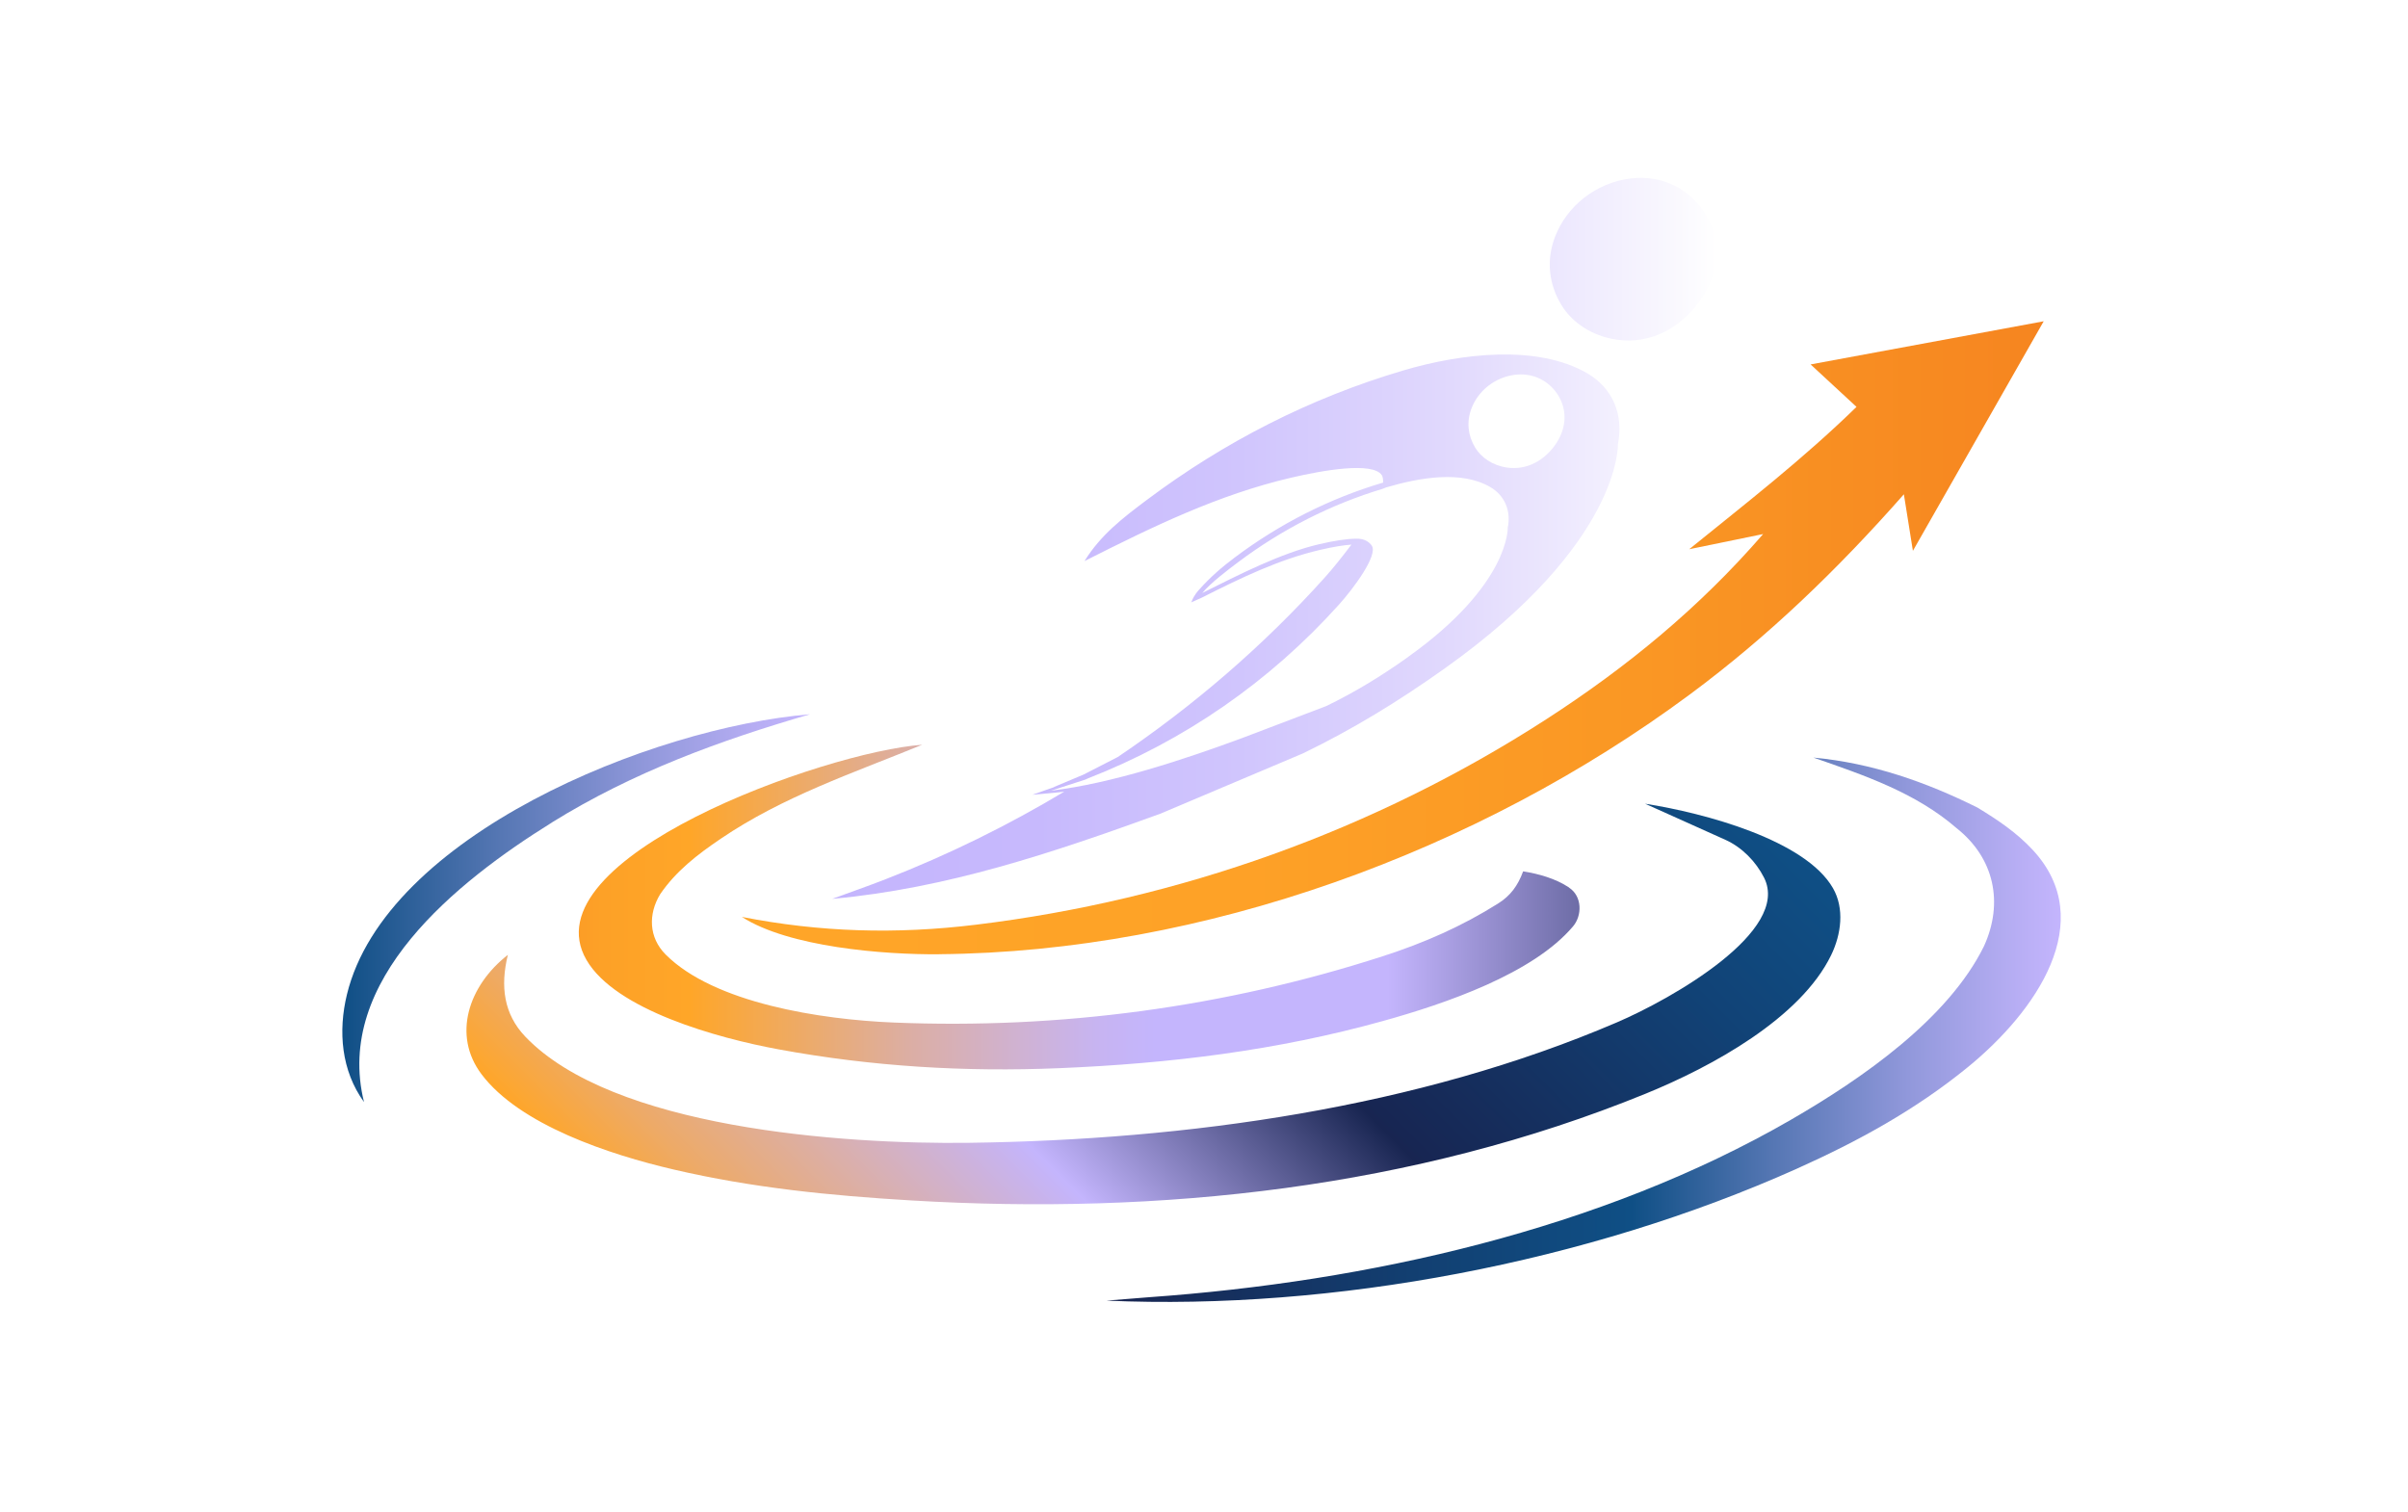
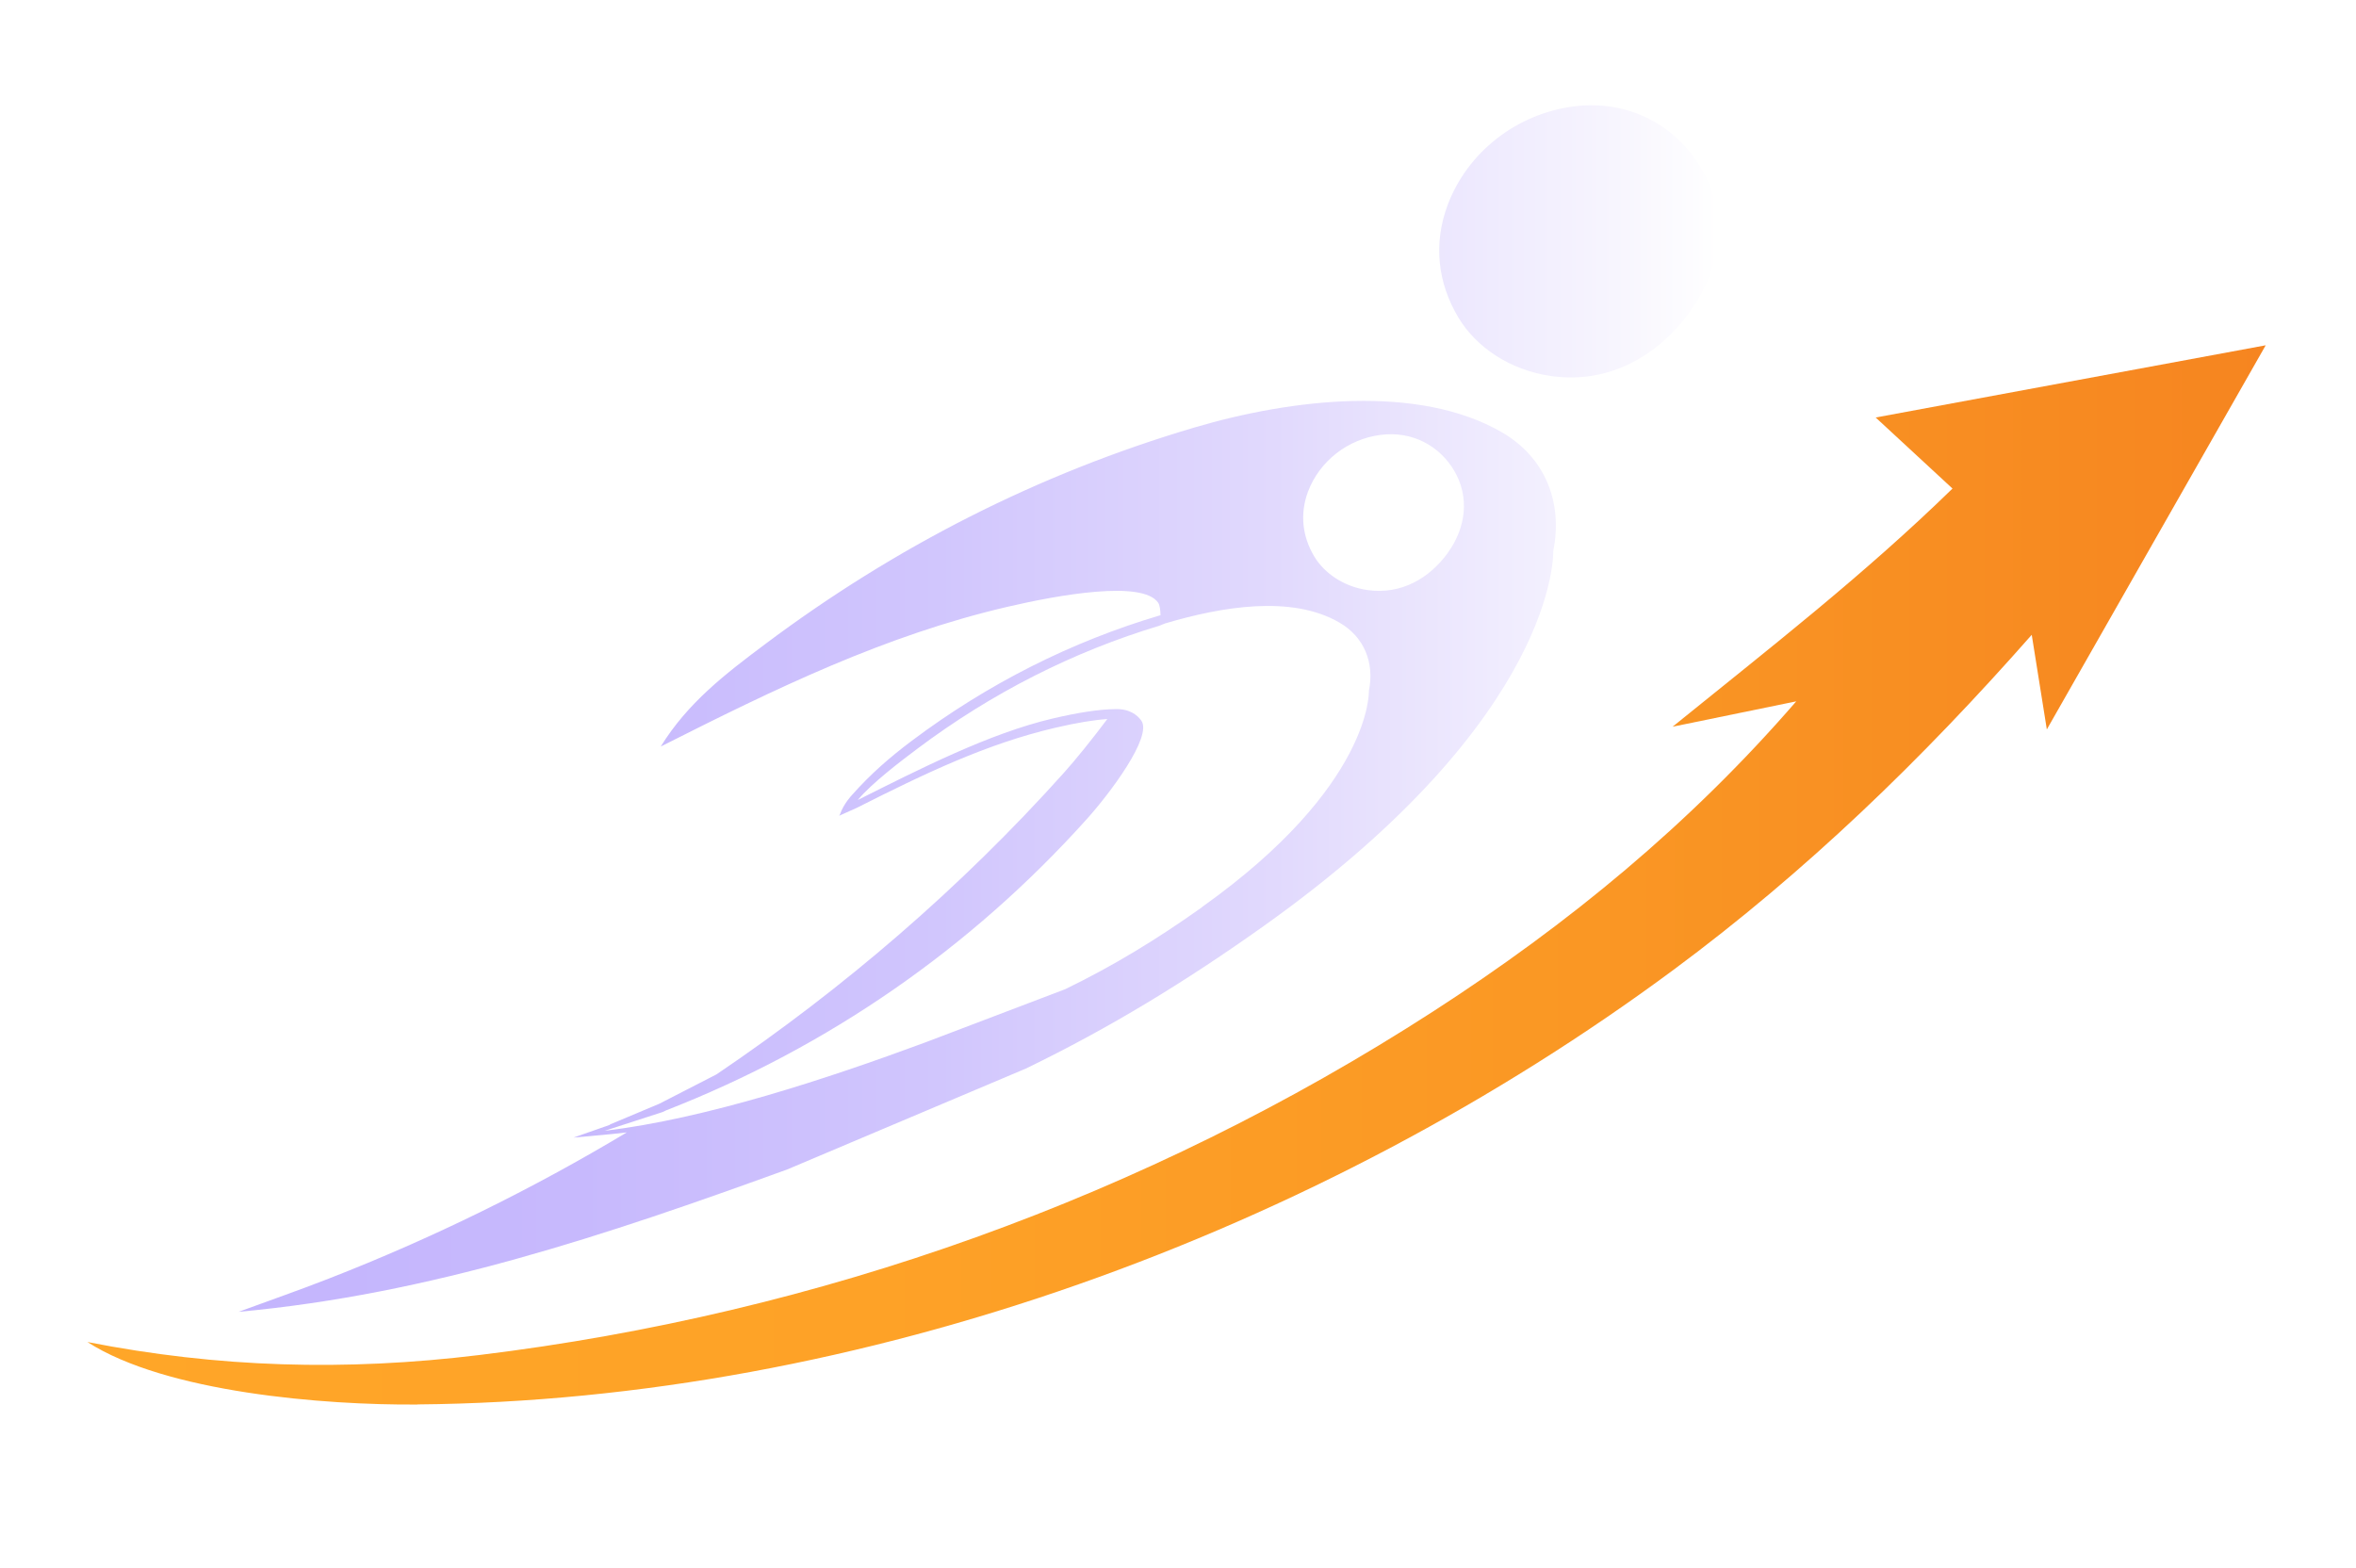
- <svg xmlns="http://www.w3.org/2000/svg" data-name="Layer 1" viewBox="0 0 419 263">
+ <svg xmlns="http://www.w3.org/2000/svg" data-name="Layer 1" viewBox="120 20 245 163">
  <defs>
    <linearGradient id="a" x1="144.81" x2="298.68" y1="93.7" y2="93.7" data-name="Gradient Person" gradientUnits="userSpaceOnUse">
      <stop offset="0" stop-color="#c4b5fd" />
      <stop offset=".23" stop-color="#c7b9fd" />
      <stop offset=".46" stop-color="#d0c5fd" />
      <stop offset=".7" stop-color="#e1d9fd" />
      <stop offset=".93" stop-color="#f7f5fe" />
      <stop offset="1" stop-color="#fff" />
    </linearGradient>
    <linearGradient id="b" x1="129.1" x2="355.62" y1="110.99" y2="110.99" data-name="Gradient Arrow" gradientUnits="userSpaceOnUse">
      <stop offset="0" stop-color="#ffa628" />
      <stop offset=".36" stop-color="#fea227" />
      <stop offset=".69" stop-color="#fa9724" />
      <stop offset="1" stop-color="#f68520" />
    </linearGradient>
-     <linearGradient id="c" x1="81.99" x2="335.12" y1="157.86" y2="157.86" data-name="Gradient Swirl 1" gradientUnits="userSpaceOnUse">
-       <stop offset="0" stop-color="#f68520" />
-       <stop offset=".04" stop-color="#fa9524" />
-       <stop offset=".09" stop-color="#fda127" />
-       <stop offset=".15" stop-color="#ffa628" />
-       <stop offset=".22" stop-color="#efaa61" />
-       <stop offset=".3" stop-color="#dcaea3" />
-       <stop offset=".38" stop-color="#cfb2d4" />
-       <stop offset=".43" stop-color="#c7b4f1" />
-       <stop offset=".47" stop-color="#c4b5fd" />
-       <stop offset=".63" stop-color="#c4b5fd" />
-       <stop offset=".66" stop-color="#b1a5ea" />
-       <stop offset=".89" stop-color="#182551" />
-       <stop offset="1" stop-color="#182551" />
-     </linearGradient>
-     <linearGradient id="d" x1="133.58" x2="267.81" y1="237.04" y2="102.81" data-name="Gradient Swirl 2" gradientUnits="userSpaceOnUse">
-       <stop offset="0" stop-color="#ffa628" />
-       <stop offset=".08" stop-color="#edaa68" />
-       <stop offset=".2" stop-color="#d7b0b7" />
-       <stop offset=".28" stop-color="#c9b3e9" />
-       <stop offset=".31" stop-color="#c4b5fd" />
-       <stop offset=".55" stop-color="#182551" />
-       <stop offset=".56" stop-color="#172653" />
-       <stop offset=".85" stop-color="#114377" />
-       <stop offset="1" stop-color="#0f4f85" />
-     </linearGradient>
-     <linearGradient id="e" x1="59.56" x2="140.95" y1="158.05" y2="158.05" data-name="Gradient Swirl 3" gradientUnits="userSpaceOnUse">
-       <stop offset="0" stop-color="#0f4f85" />
-       <stop offset=".34" stop-color="#5677b4" />
-       <stop offset=".65" stop-color="#9198db" />
-       <stop offset=".88" stop-color="#b6adf3" />
-       <stop offset="1" stop-color="#c4b5fd" />
-     </linearGradient>
-     <linearGradient id="f" x1="192.6" x2="358.58" y1="179.21" y2="179.21" data-name="Gradient Swirl 4" gradientUnits="userSpaceOnUse">
-       <stop offset="0" stop-color="#182551" />
-       <stop offset=".32" stop-color="#123f71" />
-       <stop offset=".55" stop-color="#0f4f85" />
-       <stop offset=".7" stop-color="#5677b4" />
-       <stop offset=".84" stop-color="#9198db" />
-       <stop offset=".95" stop-color="#b6adf3" />
-       <stop offset="1" stop-color="#c4b5fd" />
-     </linearGradient>
  </defs>
  <path d="m183.43 136.98-3.8 1.33 4.01-.37c.52-.05 1.02-.12 1.54-.17-9.85 5.91-20.21 11-30.98 15.2-3.33 1.3-5.99 2.21-9.39 3.46 19.95-1.82 38.24-7.98 57.06-14.81l24.81-10.49c8.67-4.2 16.58-9.02 24.73-14.82 30.76-21.89 30.11-38.99 30.11-38.99 1.03-5.12-.87-9.76-5.32-12.35-8.68-5.05-21.91-3.49-31.99-.51-16.22 4.79-31.18 12.43-44.67 22.55-4.11 3.08-8.01 6.06-10.83 10.63 12.02-6.07 23.27-11.54 35.96-14.51 5.51-1.29 14.12-2.8 15.76-.46.18.26.24.77.25 1.31-9.26 2.74-17.96 7.13-25.86 13.06-2.29 1.72-4.26 3.43-6.24 5.66 0 0-.85.89-1.23 1.99l-.09.15 1.85-.83c7.05-3.56 13.47-6.65 20.61-8.32 2.32-.54 4.1-.82 5.43-.91-1.56 2.08-3.33 4.28-4.56 5.64-10.72 11.94-22.88 22.39-36.09 31.32l-5.94 3.05-5.14 2.16Zm61.58-22.64c-4.69 3.34-9.25 6.12-14.25 8.54l-14.59 5.55c-10.11 3.74-22.76 7.92-33.28 9.17l5.99-1.94s.37-.17.41-.19c16.82-6.57 31.67-16.86 43.73-30.29 2.43-2.7 6.83-8.58 5.67-10.23-.42-.6-1.27-1.27-2.78-1.2-1.59.02-3.73.34-6.42.97-6.62 1.55-13.88 5.27-20.29 8.48 1.45-1.75 4.5-4.06 6.22-5.35 7.71-5.78 16.18-10.08 25.19-12.79.05-.02.51-.22.57-.23 5.81-1.72 13.11-2.99 18.11-.08 2.57 1.49 3.66 4.17 3.06 7.11 0 0 .38 9.85-17.35 22.47Zm25.56-36.86c-1.9 2.64-4.84 4.38-8.34 3.89-2.5-.35-4.51-1.76-5.55-3.48-1.26-2.09-1.52-4.46-.66-6.76 1.2-3.19 4.16-5.47 7.54-5.9 3.3-.43 6.14 1.14 7.66 3.72 1.61 2.74 1.24 5.9-.66 8.54Zm25.21-25.12c-3.29 4.59-8.41 7.61-14.47 6.75-4.35-.62-7.82-3.05-9.63-6.05-2.19-3.62-2.64-7.74-1.14-11.74 2.08-5.54 7.22-9.49 13.09-10.25 5.73-.74 10.65 1.97 13.29 6.45 2.8 4.75 2.15 10.24-1.14 14.83Z" style="fill:url(#a)" />
  <path d="M163.41 166.07c-9.68.08-26.17-1.25-34.32-6.5 13.56 2.66 26.78 3.06 40.77 1.35 35.32-4.3 69.3-16.44 99.17-35.73 14.06-9.08 26.7-19.47 37.76-32.25l-12.86 2.64c10.11-8.19 19.8-15.7 29.11-24.77l-7.99-7.39 40.56-7.51-22.76 39.95-1.57-9.84c-11.4 12.94-23.47 24.63-37.25 34.84-36.92 27.35-84.54 44.81-130.63 45.2Z" style="fill:url(#b)" />
-   <path d="M273.02 154.47c2.32 1.53 2.29 4.87.69 6.75-6.95 8.22-22.12 13.42-33.09 16.47-18.46 5.14-37.05 7.4-56.24 8.2-16.52.69-32.66-.28-48.89-3.27-10.66-1.96-28.4-6.87-33.44-15.56-10.29-17.73 41.55-36.24 58.42-37.45-12.23 5-24.22 9.01-35.04 16.34-4.12 2.79-7.8 5.64-10.56 9.67-2.11 3.48-1.98 7.55.95 10.49 8.44 8.47 27 11.32 39.65 11.84 28.9 1.19 57.63-2.66 85.08-11.52 7.3-2.35 13.82-5.23 20.12-9.19 2.16-1.36 3.43-3.09 4.36-5.6 2.69.43 5.6 1.23 7.99 2.81Z" style="fill:url(#c)" />
-   <path d="M83.78 186.94c-5.11-6.79-2.28-15.39 4.59-20.77-1.35 5.51-.69 10.33 3.03 14.23 15.18 15.89 54.94 18.78 77.33 18.48 37.83-.51 77.85-6.05 112.6-20.95 9.58-4.1 30.32-15.9 25.62-25.19-1.42-2.81-3.84-5.29-6.73-6.59l-13.97-6.28c10.47 1.64 27.91 6.36 32.69 14.69 2.04 3.55 1.44 8.04-.31 11.65-5.33 10.99-20.72 19.42-32.35 24.15-40.26 16.41-84.3 21.14-127.72 18.55-14.1-.84-27.6-2.18-41.3-5.37-11.22-2.61-26.84-7.77-33.49-16.61Z" style="fill:url(#d)" />
-   <path d="M96.02 143.15c-16.59 10.31-37.95 27.41-32.68 48.64-3.96-5.47-4.53-12.31-2.97-18.73 6.72-27.61 52.88-46.45 80.59-48.76-15.52 4.5-30.81 10.06-44.94 18.84Z" style="fill:url(#e)" />
-   <path d="m192.6 226.34 7.38-.59c37.95-2.7 78.47-11.72 111.65-30.88 12.41-7.17 27.37-17.57 33.59-30.21 3.45-7.56 1.79-15.35-4.77-20.54-7.1-6.16-16.02-9.19-24.91-12.28 10.21.95 19.59 4.25 28.54 8.7 3.59 2.18 6.88 4.4 9.67 7.42 11.42 12.37.54 28.06-11.36 37.77-9.08 7.4-18.99 12.84-29.76 17.67-36.35 16.29-80.6 24.68-120.04 22.95Z" style="fill:url(#f)" />
</svg>
